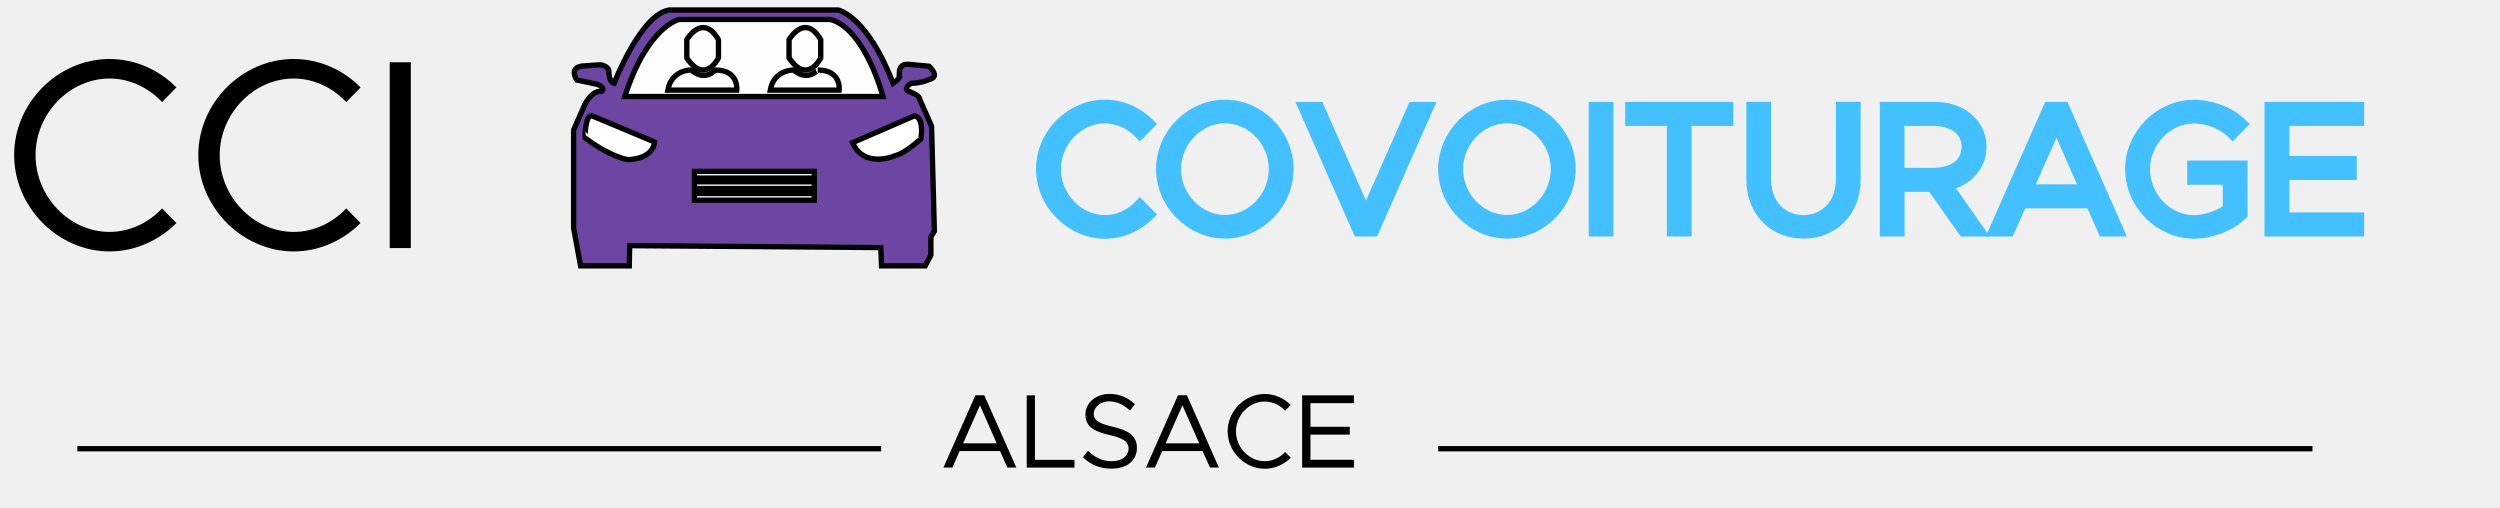
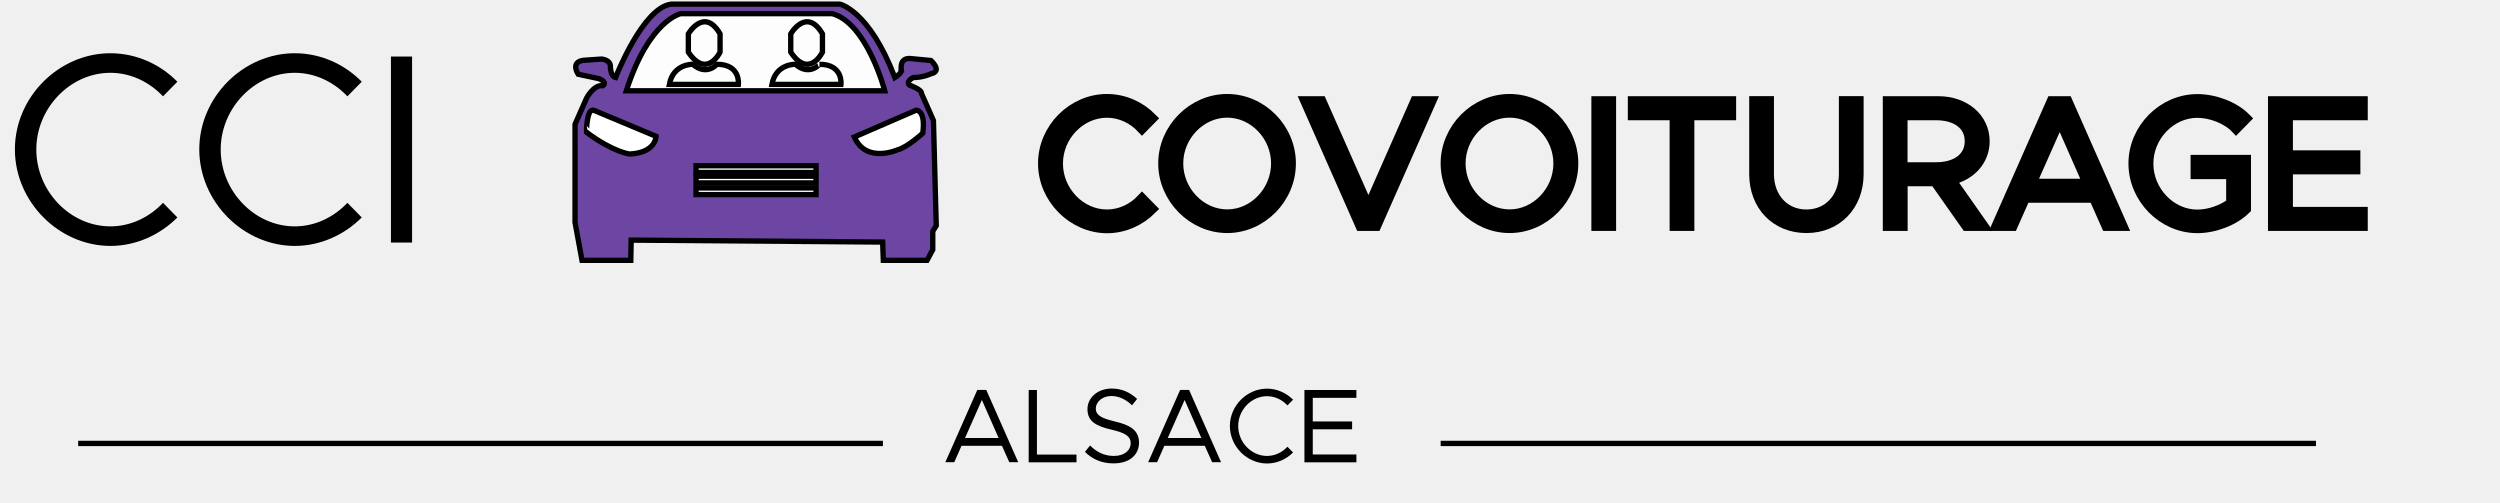
- <svg xmlns="http://www.w3.org/2000/svg" width="251" height="51" viewBox="0 0 251 51" fill="none">
-   <path d="M1.42 15.565C1.42 10.322 5.824 5.924 10.996 5.924C13.582 5.924 15.973 7.011 17.713 8.778L16.275 10.245C14.914 8.808 13.037 7.885 10.996 7.885C6.971 7.885 3.569 11.419 3.569 15.575C3.569 19.76 6.971 23.284 10.996 23.284C13.037 23.284 14.914 22.362 16.275 20.925L17.713 22.391C15.973 24.129 13.582 25.246 10.996 25.246C5.824 25.236 1.42 20.808 1.42 15.565Z" fill="black" />
-   <path d="M19.91 15.565C19.91 10.322 24.314 5.924 29.486 5.924C32.072 5.924 34.463 7.011 36.203 8.778L34.765 10.245C33.404 8.808 31.527 7.885 29.486 7.885C25.461 7.885 22.059 11.419 22.059 15.575C22.059 19.76 25.461 23.284 29.486 23.284C31.527 23.284 33.404 22.362 34.765 20.925L36.203 22.391C34.463 24.129 32.072 25.246 29.486 25.246C24.314 25.236 19.91 20.808 19.91 15.565Z" fill="black" />
-   <path d="M39.128 6.254H41.248V24.906H39.128V6.254Z" fill="black" />
-   <path d="M104.554 16.972C104.554 13.476 107.49 10.544 110.931 10.544C112.652 10.544 114.246 11.272 115.413 12.447L114.45 13.428C113.546 12.467 112.292 11.855 110.931 11.855C108.248 11.855 105.983 14.205 105.983 16.982C105.983 19.768 108.248 22.128 110.931 22.128C112.292 22.128 113.546 21.516 114.45 20.555L115.413 21.535C114.256 22.691 112.662 23.438 110.931 23.438C107.49 23.419 104.554 20.467 104.554 16.972Z" fill="#42C0FF" stroke="#42C0FF" stroke-width="1.071" stroke-miterlimit="10" />
-   <path d="M116.607 16.972C116.607 13.476 119.543 10.544 122.984 10.544C126.445 10.544 129.342 13.476 129.342 16.972C129.342 20.467 126.445 23.419 122.984 23.419C119.543 23.419 116.607 20.467 116.607 16.972ZM127.923 16.972C127.923 14.205 125.677 11.845 122.994 11.845C120.311 11.845 118.046 14.195 118.046 16.972C118.046 19.758 120.311 22.118 122.994 22.118C125.677 22.118 127.923 19.758 127.923 16.972Z" fill="#42C0FF" stroke="#42C0FF" stroke-width="1.071" stroke-miterlimit="10" />
-   <path d="M143.401 10.767L137.908 23.205H136.372L130.88 10.767H132.416L137.15 21.467L141.865 10.767H143.401Z" fill="#42C0FF" stroke="#42C0FF" stroke-width="1.071" stroke-miterlimit="10" />
-   <path d="M144.928 16.972C144.928 13.476 147.864 10.544 151.305 10.544C154.766 10.544 157.663 13.476 157.663 16.972C157.663 20.467 154.766 23.419 151.305 23.419C147.864 23.419 144.928 20.467 144.928 16.972ZM156.234 16.972C156.234 14.205 153.989 11.845 151.305 11.845C148.622 11.845 146.357 14.195 146.357 16.972C146.357 19.758 148.622 22.118 151.305 22.118C153.989 22.118 156.234 19.758 156.234 16.972Z" fill="#42C0FF" stroke="#42C0FF" stroke-width="1.071" stroke-miterlimit="10" />
-   <path d="M160.043 10.767H161.453V23.205H160.043V10.767Z" fill="#42C0FF" stroke="#42C0FF" stroke-width="1.071" stroke-miterlimit="10" />
-   <path d="M167.89 12.107H163.7V10.767H173.489V12.107H169.3V23.205H167.89V12.107Z" fill="#42C0FF" stroke="#42C0FF" stroke-width="1.071" stroke-miterlimit="10" />
-   <path d="M175.87 18.04V10.758H177.28V18.04C177.28 20.428 178.854 22.128 181.071 22.128C183.287 22.128 184.862 20.428 184.862 18.04V10.758H186.272V18.04C186.272 21.186 184.114 23.419 181.071 23.419C178.028 23.419 175.87 21.195 175.87 18.04Z" fill="#42C0FF" stroke="#42C0FF" stroke-width="1.071" stroke-miterlimit="10" />
-   <path d="M195.518 18.603L198.745 23.205H197.132L193.982 18.729H190.686V23.205H189.267V10.767H194.322C196.898 10.767 198.911 12.418 198.911 14.748C198.911 16.7 197.491 18.185 195.518 18.603ZM190.676 17.389H194.069C196.101 17.389 197.481 16.409 197.481 14.748C197.481 13.078 196.101 12.107 194.069 12.107H190.676V17.389Z" fill="#42C0FF" stroke="#42C0FF" stroke-width="1.071" stroke-miterlimit="10" />
-   <path d="M209.925 20.38H202.983L201.729 23.205H200.193L205.686 10.767H207.222L212.715 23.205H211.179L209.925 20.38ZM209.351 19.04L206.473 12.505L203.576 19.04H209.351Z" fill="#42C0FF" stroke="#42C0FF" stroke-width="1.071" stroke-miterlimit="10" />
-   <path d="M220.132 16.651H225.119V21.525C223.962 22.681 221.998 23.428 220.278 23.428C216.836 23.428 213.9 20.477 213.9 16.981C213.9 13.486 216.836 10.554 220.278 10.554C221.998 10.554 223.962 11.282 225.119 12.457L224.157 13.437C223.252 12.476 221.639 11.864 220.278 11.864C217.595 11.864 215.329 14.214 215.329 16.991C215.329 19.778 217.595 22.137 220.278 22.137C221.435 22.137 222.776 21.681 223.7 20.982V18.011H220.132V16.651Z" fill="#42C0FF" stroke="#42C0FF" stroke-width="1.071" stroke-miterlimit="10" />
-   <path d="M229.321 12.107V16.195H236.087V17.535H229.321V21.865H236.826V23.205H227.892V10.767H236.826V12.107H229.321Z" fill="#42C0FF" stroke="#42C0FF" stroke-width="1.071" stroke-miterlimit="10" />
-   <path d="M100.4 45.286H96.346L95.617 46.937H94.722L97.93 39.684H98.825L102.033 46.937H101.138L100.4 45.286ZM100.069 44.509L98.387 40.693L96.696 44.509H100.069Z" fill="black" />
-   <path d="M107.876 46.16V46.946H103.083V39.693H103.909V46.169H107.876V46.16Z" fill="black" />
-   <path d="M108.723 45.898L109.238 45.257C109.851 45.868 110.599 46.305 111.62 46.305C112.738 46.305 113.311 45.694 113.311 45.033C113.311 44.266 112.621 43.956 111.357 43.664C109.899 43.325 108.976 42.868 108.976 41.616C108.976 40.451 110.016 39.548 111.406 39.548C112.485 39.548 113.292 39.975 113.953 40.587L113.448 41.227C112.845 40.645 112.125 40.295 111.367 40.295C110.473 40.295 109.812 40.888 109.812 41.548C109.812 42.295 110.531 42.557 111.766 42.858C113.156 43.189 114.147 43.684 114.147 44.965C114.147 46.121 113.282 47.053 111.591 47.053C110.395 47.053 109.452 46.626 108.723 45.898Z" fill="black" />
-   <path d="M120.739 45.286H116.686L115.957 46.937H115.062L118.27 39.684H119.165L122.373 46.937H121.478L120.739 45.286ZM120.399 44.509L118.717 40.693L117.026 44.509H120.399Z" fill="black" />
-   <path d="M123.256 43.305C123.256 41.266 124.967 39.557 126.979 39.557C127.98 39.557 128.914 39.984 129.594 40.664L129.03 41.237C128.505 40.674 127.776 40.315 126.979 40.315C125.414 40.315 124.092 41.684 124.092 43.305C124.092 44.936 125.414 46.305 126.979 46.305C127.776 46.305 128.505 45.946 129.03 45.383L129.594 45.956C128.914 46.635 127.99 47.062 126.979 47.062C124.967 47.062 123.256 45.344 123.256 43.305Z" fill="black" />
-   <path d="M131.57 40.46V42.849H135.517V43.635H131.57V46.16H135.944V46.946H130.734V39.693H135.944V40.48H131.57V40.46Z" fill="black" />
-   <path d="M61.654 8.361C61.654 8.361 64.385 1.322 67.243 1.001H84.139C84.139 1.001 87.066 1.574 89.661 8.361C89.661 8.361 90.361 7.914 90.293 7.662C90.225 7.409 90.361 7.914 90.361 7.914C90.361 7.914 89.914 6.332 91.246 6.458L93.278 6.652C93.278 6.652 94.483 7.73 93.278 7.982C93.278 7.982 92.519 8.361 91.499 8.361C91.499 8.361 90.74 8.74 91.119 9.118C91.119 9.118 92.393 9.565 92.325 9.944L93.53 12.672L93.812 23.207L93.462 23.78V25.615L92.889 26.692H88.504L88.436 24.857L63.219 24.663L63.18 26.692H58.29L57.59 22.886V13.051L58.737 10.448C58.737 10.448 59.437 9.05 60.39 9.177C60.39 9.177 60.895 8.856 60.011 8.477L57.911 8.031C57.911 8.031 57.084 6.827 58.416 6.633L60.254 6.506C60.254 6.506 61.206 6.574 61.138 7.332C61.148 7.341 61.148 8.235 61.654 8.361Z" fill="#6D46A4" stroke="black" stroke-width="0.536" stroke-miterlimit="10" />
-   <path d="M68.197 1.953C68.197 1.953 65.018 2.584 62.733 9.691H88.651C88.651 9.691 86.872 2.904 83.382 1.953H68.197Z" fill="#FDFDFD" stroke="black" stroke-width="0.536" stroke-miterlimit="10" />
-   <path d="M59.496 11.653L65.717 14.255C65.717 14.255 65.717 15.905 63.054 16.032C63.054 16.032 61.401 15.837 58.737 13.847C58.728 13.847 58.737 11.342 59.496 11.653Z" fill="white" stroke="black" stroke-width="0.536" stroke-miterlimit="10" />
-   <path d="M85.596 14.323L91.799 11.633C91.799 11.633 92.78 11.595 92.46 13.944C92.46 13.944 90.933 15.342 89.981 15.595C89.981 15.585 86.802 17.051 85.596 14.323Z" fill="white" stroke="black" stroke-width="0.536" stroke-miterlimit="10" />
-   <path d="M68.953 3.981C68.953 3.981 70.538 1.253 72.132 3.981V5.816C72.132 5.816 70.8 8.545 68.953 5.816V3.981Z" stroke="black" stroke-width="0.536" stroke-miterlimit="10" />
-   <path d="M69.401 7.031C69.401 7.031 67.428 6.963 67.049 9.05H73.97C73.97 9.05 74.223 7.031 71.812 7.031C71.812 7.031 70.801 8.244 69.401 7.031Z" stroke="black" stroke-width="0.536" stroke-miterlimit="10" />
-   <path d="M79.686 7.031C79.686 7.031 77.712 6.963 77.333 9.05H84.255C84.255 9.05 84.508 7.031 82.097 7.031C82.106 7.031 81.086 8.244 79.686 7.031Z" stroke="black" stroke-width="0.536" stroke-miterlimit="10" />
-   <path d="M79.221 3.981C79.221 3.981 80.806 1.253 82.4 3.981V5.816C82.4 5.816 81.068 8.545 79.221 5.816V3.981Z" stroke="black" stroke-width="0.536" stroke-miterlimit="10" />
-   <path d="M81.757 17.206H69.722V17.876H81.757V17.206Z" fill="white" stroke="black" stroke-width="0.536" stroke-miterlimit="10" />
-   <path d="M81.757 18.255H69.722V18.925H81.757V18.255Z" fill="white" stroke="black" stroke-width="0.536" stroke-miterlimit="10" />
-   <path d="M81.757 19.429H69.722V20.099H81.757V19.429Z" fill="white" stroke="black" stroke-width="0.536" stroke-miterlimit="10" />
-   <path d="M144.394 45.052H232.169" stroke="black" stroke-width="0.536" stroke-miterlimit="10" />
-   <path d="M7.766 45.052H88.465" stroke="black" stroke-width="0.536" stroke-miterlimit="10" />
+ <svg xmlns="http://www.w3.org/2000/svg" width="448" height="90" viewBox="0 0 448 90" fill="none">
+   <path d="M2.669 26.771C2.669 17.402 10.538 9.542 19.78 9.542C24.402 9.542 28.675 11.485 31.785 14.643L29.214 17.263C26.782 14.695 23.429 13.047 19.78 13.047C12.588 13.047 6.508 19.363 6.508 26.789C6.508 34.267 12.588 40.566 19.78 40.566C23.429 40.566 26.782 38.917 29.214 36.349L31.785 38.969C28.675 42.075 24.402 44.07 19.78 44.07C10.538 44.053 2.669 36.141 2.669 26.771Z" fill="black" />
+   <path d="M35.711 26.771C35.711 17.402 43.581 9.542 52.823 9.542C57.444 9.542 61.718 11.485 64.827 14.643L62.256 17.263C59.824 14.695 56.471 13.047 52.823 13.047C45.631 13.047 39.55 19.363 39.55 26.789C39.55 34.267 45.631 40.566 52.823 40.566C56.471 40.566 59.824 38.917 62.256 36.349L64.827 38.969C61.718 42.075 57.444 44.07 52.823 44.07C43.581 44.053 35.711 36.141 35.711 26.771Z" fill="black" />
+   <path d="M70.055 10.133H73.843V43.464H70.055V10.133Z" fill="black" />
+   <path d="M186.972 29.285C186.972 23.039 192.218 17.799 198.368 17.799C201.443 17.799 204.292 19.1 206.377 21.2L204.657 22.952C203.041 21.234 200.8 20.141 198.368 20.141C193.573 20.141 189.525 24.34 189.525 29.302C189.525 34.282 193.573 38.498 198.368 38.498C200.8 38.498 203.041 37.405 204.657 35.688L206.377 37.44C204.309 39.505 201.46 40.841 198.368 40.841C192.218 40.806 186.972 35.532 186.972 29.285Z" fill="black" stroke="black" stroke-width="1.914" stroke-miterlimit="10" />
+   <path d="M208.51 29.285C208.51 23.039 213.757 17.799 219.907 17.799C226.091 17.799 231.268 23.039 231.268 29.285C231.268 35.532 226.091 40.806 219.907 40.806C213.757 40.806 208.51 35.532 208.51 29.285ZM228.732 29.285C228.732 24.34 224.719 20.124 219.924 20.124C215.129 20.124 211.081 24.323 211.081 29.285C211.081 34.265 215.129 38.481 219.924 38.481C224.719 38.481 228.732 34.265 228.732 29.285Z" fill="black" stroke="black" stroke-width="1.914" stroke-miterlimit="10" />
+   <path d="M256.393 18.198L246.577 40.424H243.833L234.017 18.198H236.762L245.222 37.319L253.648 18.198H256.393Z" fill="black" stroke="black" stroke-width="1.914" stroke-miterlimit="10" />
+   <path d="M259.119 29.285C259.119 23.039 264.366 17.799 270.515 17.799C276.7 17.799 281.877 23.039 281.877 29.285C281.877 35.532 276.7 40.806 270.515 40.806C264.366 40.806 259.119 35.532 259.119 29.285ZM279.323 29.285C279.323 24.34 275.31 20.124 270.515 20.124C265.721 20.124 261.673 24.323 261.673 29.285C261.673 34.265 265.721 38.481 270.515 38.481C275.31 38.481 279.323 34.265 279.323 29.285Z" fill="black" stroke="black" stroke-width="1.914" stroke-miterlimit="10" />
+   <path d="M286.13 18.198H288.649V40.424H286.13V18.198Z" fill="black" stroke="black" stroke-width="1.914" stroke-miterlimit="10" />
+   <path d="M300.152 20.592H292.664V18.198H310.158V20.592H302.671V40.424H300.152V20.592Z" fill="black" stroke="black" stroke-width="1.914" stroke-miterlimit="10" />
+   <path d="M314.415 31.193V18.18H316.935V31.193C316.935 35.462 319.749 38.498 323.71 38.498C327.671 38.498 330.485 35.462 330.485 31.193V18.18H333.004V31.193C333.004 36.815 329.147 40.806 323.71 40.806C318.272 40.806 314.415 36.833 314.415 31.193Z" fill="black" stroke="black" stroke-width="1.914" stroke-miterlimit="10" />
+   <path d="M349.526 32.2L355.293 40.424H352.41L346.781 32.425H340.892V40.424H338.355V18.198H347.389C351.993 18.198 355.589 21.147 355.589 25.312C355.589 28.799 353.052 31.454 349.526 32.2ZM340.874 30.031H346.937C350.568 30.031 353.035 28.279 353.035 25.312C353.035 22.327 350.568 20.592 346.937 20.592H340.874V30.031Z" fill="black" stroke="black" stroke-width="1.914" stroke-miterlimit="10" />
+   <path d="M375.27 35.375H362.866L360.625 40.424H357.88L367.695 18.198H370.44L380.256 40.424H377.511L375.27 35.375ZM374.245 32.981L369.102 21.304L363.926 32.981H374.245Z" fill="black" stroke="black" stroke-width="1.914" stroke-miterlimit="10" />
+   <path d="M393.51 28.713H402.422V37.423C400.355 39.488 396.846 40.824 393.771 40.824C387.621 40.824 382.375 35.549 382.375 29.303C382.375 23.056 387.621 17.816 393.771 17.816C396.846 17.816 400.355 19.118 402.422 21.217L400.703 22.97C399.087 21.252 396.203 20.159 393.771 20.159C388.976 20.159 384.928 24.358 384.928 29.32C384.928 34.3 388.976 38.516 393.771 38.516C395.838 38.516 398.236 37.701 399.886 36.451V31.142H393.51V28.713Z" fill="black" stroke="black" stroke-width="1.914" stroke-miterlimit="10" />
+   <path d="M409.933 20.592V27.897H422.024V30.291H409.933V38.03H423.344V40.424H407.379V18.198H423.344V20.592H409.933Z" fill="black" stroke="black" stroke-width="1.914" stroke-miterlimit="10" />
+   <path d="M179.548 79.883H172.304L171.001 82.832H169.403L175.136 69.871H176.734L182.467 82.832H180.869L179.548 79.883ZM178.958 78.495L175.952 71.676L172.929 78.495H178.958Z" fill="black" />
+   <path d="M192.906 81.443V82.848H184.341V69.887H185.818V81.46H192.906V81.443Z" fill="black" />
+   <path d="M194.421 80.975L195.342 79.83C196.436 80.923 197.774 81.704 199.598 81.704C201.596 81.704 202.621 80.611 202.621 79.431C202.621 78.06 201.387 77.505 199.129 76.984C196.523 76.377 194.873 75.561 194.873 73.323C194.873 71.241 196.732 69.627 199.216 69.627C201.144 69.627 202.586 70.391 203.767 71.484L202.864 72.629C201.787 71.588 200.501 70.963 199.146 70.963C197.548 70.963 196.367 72.022 196.367 73.202C196.367 74.538 197.652 75.006 199.859 75.544C202.343 76.134 204.115 77.019 204.115 79.309C204.115 81.374 202.569 83.04 199.546 83.04C197.409 83.04 195.724 82.276 194.421 80.975Z" fill="black" />
+   <path d="M215.896 79.883H208.652L207.349 82.832H205.75L211.483 69.871H213.082L218.815 82.832H217.216L215.896 79.883ZM215.288 78.495L212.283 71.676L209.26 78.495H215.288Z" fill="black" />
+   <path d="M220.392 76.343C220.392 72.699 223.45 69.645 227.046 69.645C228.835 69.645 230.503 70.409 231.719 71.623L230.711 72.647C229.773 71.64 228.47 70.998 227.046 70.998C224.249 70.998 221.886 73.445 221.886 76.343C221.886 79.257 224.249 81.704 227.046 81.704C228.47 81.704 229.773 81.062 230.711 80.056L231.719 81.079C230.503 82.294 228.853 83.057 227.046 83.057C223.45 83.057 220.392 79.986 220.392 76.343Z" fill="black" />
+   <path d="M235.247 71.258V75.526H242.3V76.932H235.247V81.443H243.065V82.848H233.753V69.887H243.065V71.293H235.247V71.258Z" fill="black" />
+   <path d="M110.308 13.896C110.308 13.896 115.189 1.317 120.297 0.744H150.49C150.49 0.744 155.719 1.768 160.358 13.896C160.358 13.896 161.608 13.098 161.487 12.647C161.365 12.196 161.608 13.098 161.608 13.098C161.608 13.098 160.809 10.27 163.189 10.495L166.82 10.842C166.82 10.842 168.974 12.768 166.82 13.22C166.82 13.22 165.465 13.896 163.641 13.896C163.641 13.896 162.286 14.573 162.964 15.249C162.964 15.249 165.239 16.048 165.118 16.724L167.272 21.6L167.776 40.426L167.15 41.45V44.729L166.125 46.655H158.29L158.169 43.375L113.104 43.028L113.035 46.655H104.297L103.046 39.853V22.277L105.096 17.627C105.096 17.627 106.347 15.128 108.049 15.354C108.049 15.354 108.952 14.781 107.372 14.104L103.619 13.306C103.619 13.306 102.142 11.155 104.522 10.808L107.806 10.582C107.806 10.582 109.508 10.704 109.387 12.057C109.404 12.074 109.404 13.671 110.308 13.896Z" fill="#6D46A4" stroke="black" stroke-width="0.957" stroke-miterlimit="10" />
+   <path d="M121.999 2.444C121.999 2.444 116.318 3.572 112.236 16.273H158.551C158.551 16.273 155.372 4.144 149.135 2.444H121.999Z" fill="#FDFDFD" stroke="black" stroke-width="0.957" stroke-miterlimit="10" />
+   <path d="M106.453 19.779L117.571 24.429C117.571 24.429 117.571 27.379 112.811 27.604C112.811 27.604 109.858 27.257 105.098 23.7C105.08 23.7 105.098 19.224 106.453 19.779Z" fill="white" stroke="black" stroke-width="0.957" stroke-miterlimit="10" />
+   <path d="M153.093 24.55L164.177 19.744C164.177 19.744 165.931 19.674 165.358 23.873C165.358 23.873 162.63 26.372 160.928 26.823C160.928 26.806 155.247 29.426 153.093 24.55Z" fill="white" stroke="black" stroke-width="0.957" stroke-miterlimit="10" />
+   <path d="M123.352 6.07C123.352 6.07 126.184 1.195 129.033 6.07V9.35C129.033 9.35 126.653 14.225 123.352 9.35V6.07Z" stroke="black" stroke-width="0.957" stroke-miterlimit="10" />
+   <path d="M124.153 11.52C124.153 11.52 120.627 11.398 119.949 15.129H132.318C132.318 15.129 132.77 11.52 128.462 11.52C128.462 11.52 126.655 13.688 124.153 11.52Z" stroke="black" stroke-width="0.957" stroke-miterlimit="10" />
+   <path d="M142.533 11.52C142.533 11.52 139.007 11.398 138.329 15.129H150.698C150.698 15.129 151.15 11.52 146.842 11.52C146.859 11.52 145.035 13.688 142.533 11.52Z" stroke="black" stroke-width="0.957" stroke-miterlimit="10" />
+   <path d="M141.701 6.07C141.701 6.07 144.532 1.195 147.381 6.07V9.35C147.381 9.35 145.001 14.225 141.701 9.35V6.07Z" stroke="black" stroke-width="0.957" stroke-miterlimit="10" />
+   <path d="M146.235 29.703H124.727V30.9H146.235V29.703Z" fill="white" stroke="black" stroke-width="0.957" stroke-miterlimit="10" />
+   <path d="M146.235 31.578H124.727V32.775H146.235V31.578Z" fill="white" stroke="black" stroke-width="0.957" stroke-miterlimit="10" />
+   <path d="M146.235 33.676H124.727V34.873H146.235V33.676Z" fill="white" stroke="black" stroke-width="0.957" stroke-miterlimit="10" />
+   <path d="M258.167 79.465H415.023" stroke="black" stroke-width="0.957" stroke-miterlimit="10" />
+   <path d="M14.008 79.465H158.218" stroke="black" stroke-width="0.957" stroke-miterlimit="10" />
</svg>
